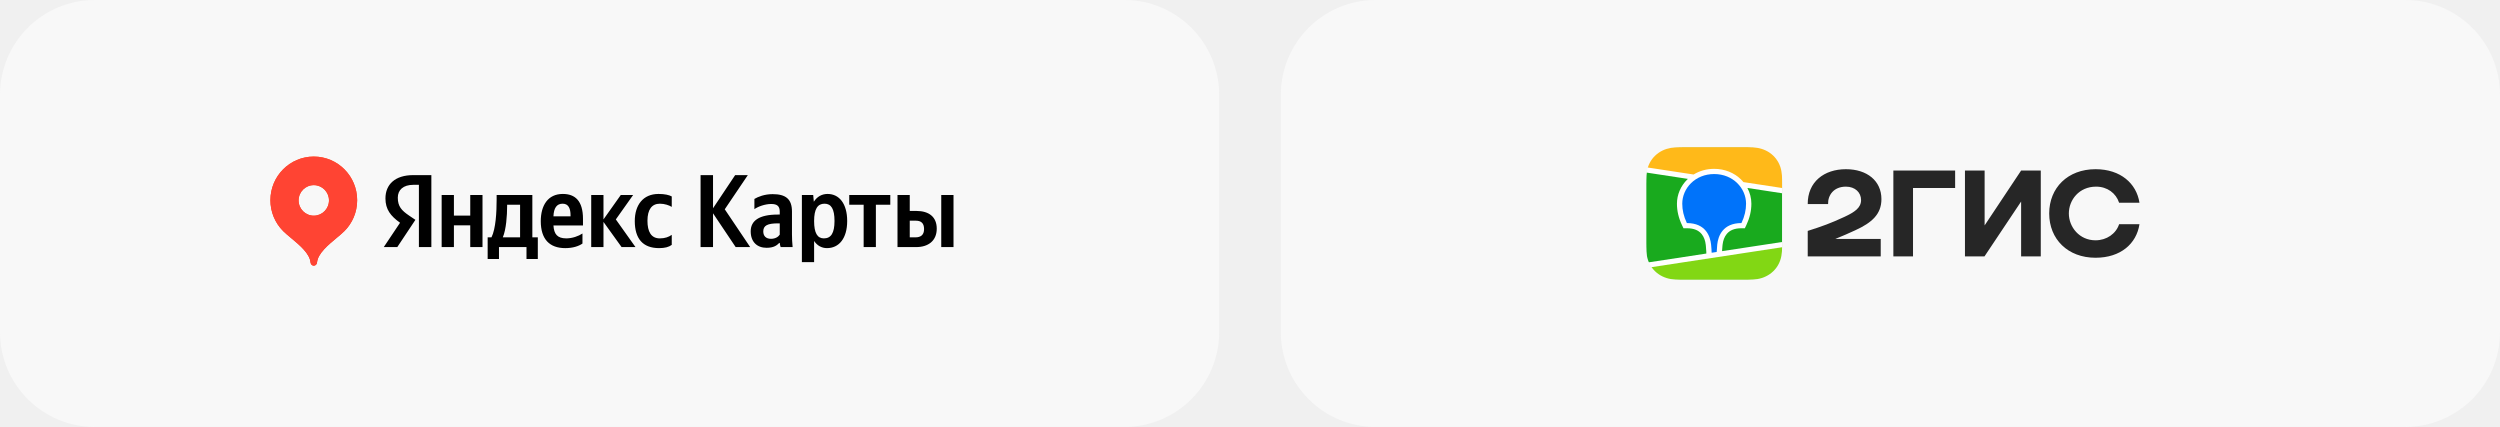
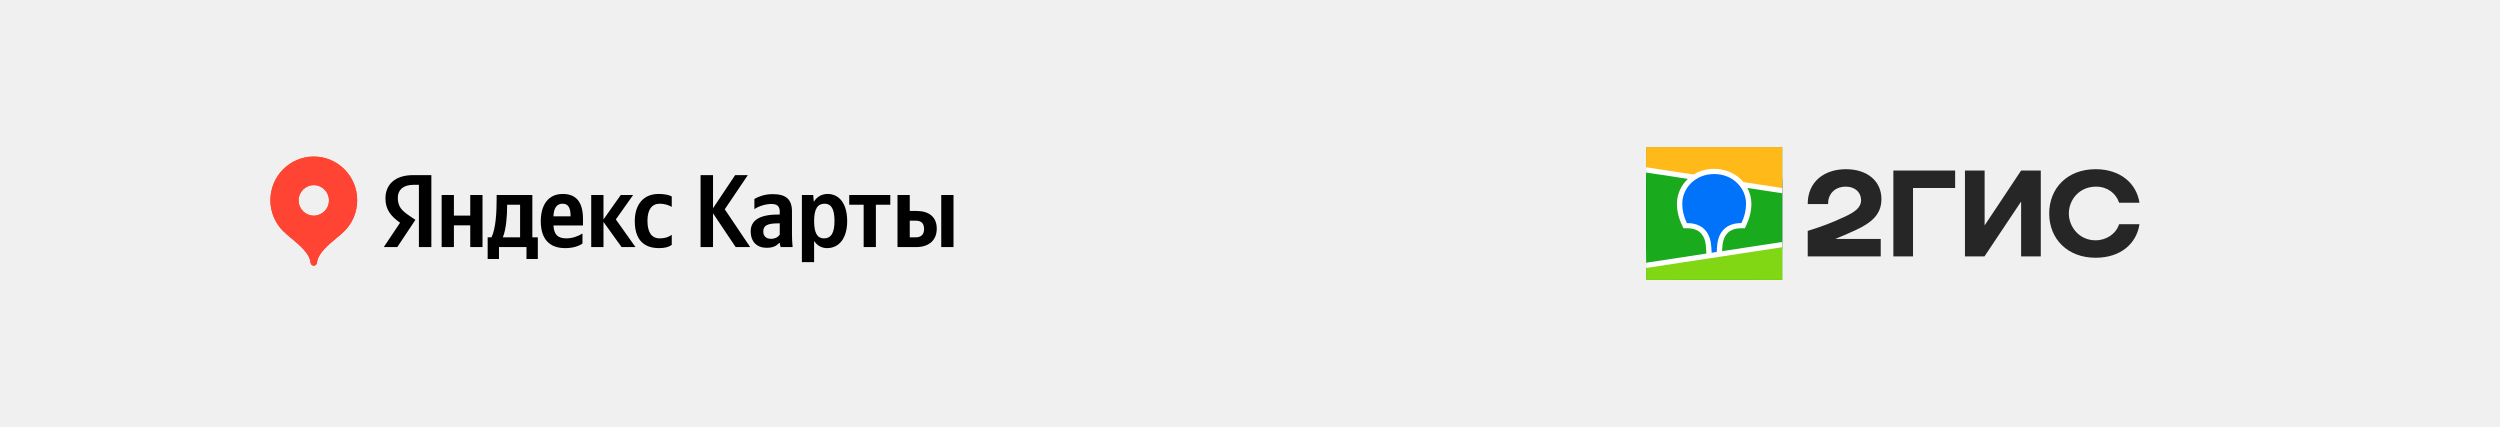
<svg xmlns="http://www.w3.org/2000/svg" width="527" height="90" viewBox="0 0 527 90" fill="none">
-   <rect width="257" height="90" rx="20" fill="#F8F8F8" />
-   <g clip-path="url(#clip0_95_1179)">
-     <path d="M88.305 52.086H90.93V36.914H87.112C83.266 36.914 81.252 38.899 81.252 41.826C81.252 44.159 82.358 45.537 84.331 46.956L80.899 52.086H83.748L87.566 46.342L86.243 45.448C84.636 44.357 83.856 43.504 83.856 41.669C83.856 40.052 84.982 38.961 87.132 38.961H88.305V52.086ZM138.932 52.304C140.126 52.304 140.973 52.086 141.604 51.622V49.507C140.953 49.964 140.173 50.251 139.088 50.251C137.243 50.251 136.484 48.811 136.484 46.54C136.484 44.159 137.413 42.938 139.108 42.938C140.105 42.938 141.082 43.286 141.604 43.613V41.41C141.061 41.103 140.105 40.884 138.823 40.884C135.527 40.884 133.812 43.265 133.812 46.601C133.812 50.271 135.48 52.304 138.932 52.304ZM122.784 51.342V49.221C121.984 49.767 120.641 50.251 119.38 50.251C117.494 50.251 116.776 49.357 116.667 47.522H122.893V46.144C122.893 42.324 121.224 40.884 118.641 40.884C115.494 40.884 113.995 43.306 113.995 46.628C113.995 50.449 115.867 52.304 119.163 52.304C120.811 52.304 122.025 51.868 122.784 51.342ZM131.031 52.086H133.961L129.817 46.253L133.466 41.103H130.862L127.213 46.253V41.103H124.629V52.086H127.213V46.779L131.031 52.086ZM113.371 50.033H112.218V41.103H104.69V42.044C104.69 44.725 104.514 48.197 103.605 50.033H102.798V54.596H105.185V52.086H110.984V54.596H113.371V50.033ZM99.129 41.103V45.448H95.684V41.103H93.1V52.086H95.684V47.502H99.129V52.086H101.713V41.103H99.129ZM118.6 42.938C119.882 42.938 120.268 44.009 120.268 45.38V45.598H116.667C116.735 43.852 117.359 42.938 118.6 42.938ZM109.634 50.033H105.992C106.704 48.375 106.901 45.38 106.901 43.483V43.156H109.634V50.033ZM155.08 52.086H158.138L152.781 44.118L157.643 36.914H154.971L150.305 43.9V36.914H147.681V52.086H150.305V44.964L155.08 52.086ZM166.948 44.596C166.948 41.935 165.605 40.925 162.872 40.925C161.156 40.925 159.813 41.471 159.027 41.935V44.091C159.725 43.572 161.244 42.999 162.567 42.999C163.801 42.999 164.371 43.436 164.371 44.616V45.23H163.957C160.003 45.23 158.247 46.54 158.247 48.764C158.247 50.994 159.596 52.236 161.59 52.236C163.109 52.236 163.76 51.731 164.262 51.213H164.371C164.391 51.492 164.479 51.868 164.561 52.086H167.084C166.995 51.185 166.948 50.292 166.948 49.398V44.596ZM164.371 49.466C164.045 49.944 163.435 50.34 162.526 50.34C161.441 50.34 160.898 49.726 160.898 48.784C160.898 47.543 161.787 47.086 163.998 47.086H164.371V49.466ZM171.424 41.103H169.037V55.251H171.614V50.797C172.265 51.779 173.221 52.304 174.327 52.304C176.849 52.304 178.586 50.271 178.586 46.581C178.586 42.917 176.89 40.884 174.462 40.884C173.241 40.884 172.245 41.451 171.553 42.522L171.424 41.103ZM173.676 50.251C172.312 50.251 171.614 49.139 171.614 46.601C171.614 44.05 172.353 42.938 173.811 42.938C175.222 42.938 175.914 44.05 175.914 46.581C175.914 49.139 175.174 50.251 173.676 50.251ZM187.673 43.156V41.103H179.02V43.156H182.058V52.086H184.635V43.156H187.673ZM189.192 41.103V52.086H193.126C195.662 52.086 197.466 50.776 197.466 48.197C197.466 45.755 195.859 44.466 193.167 44.466H191.776V41.103H189.192ZM198.416 41.103V52.086H201V41.103H198.416ZM192.97 50.033H191.776V46.519H193.038C194.143 46.519 194.794 47.017 194.794 48.286C194.794 49.548 194.075 50.033 192.97 50.033Z" fill="black" />
-     <path fill-rule="evenodd" clip-rule="evenodd" d="M57 42.2C57 37.119 61.095 33 66.146 33C71.197 33 75.292 37.119 75.292 42.2C75.292 44.74 74.269 47.039 72.615 48.704C72.183 49.138 71.598 49.624 70.965 50.149C69.174 51.636 67.001 53.44 66.832 55.31C66.798 55.689 66.525 56 66.146 56C65.767 56 65.494 55.689 65.46 55.31C65.291 53.44 63.117 51.636 61.327 50.149C60.695 49.624 60.11 49.138 59.678 48.704C57.96 46.98 56.997 44.64 57 42.2ZM69.348 42.2C69.374 43.979 67.961 45.441 66.193 45.467C64.425 45.493 62.971 44.072 62.946 42.294C62.945 42.263 62.945 42.231 62.946 42.2C62.971 40.422 64.425 39.001 66.193 39.027C67.925 39.053 69.323 40.459 69.348 42.2Z" fill="url(#paint0_linear_95_1179)" />
-     <path fill-rule="evenodd" clip-rule="evenodd" d="M57 42.2C57 37.119 61.095 33 66.146 33C71.197 33 75.292 37.119 75.292 42.2C75.292 44.74 74.269 47.039 72.615 48.704C72.183 49.138 71.598 49.624 70.965 50.149C69.174 51.636 67.001 53.44 66.832 55.31C66.798 55.689 66.525 56 66.146 56C65.767 56 65.494 55.689 65.46 55.31C65.291 53.44 63.117 51.636 61.327 50.149C60.695 49.624 60.11 49.138 59.678 48.704C57.96 46.98 56.997 44.64 57 42.2ZM69.348 42.2C69.374 43.979 67.961 45.441 66.193 45.467C64.425 45.493 62.971 44.072 62.946 42.294C62.945 42.263 62.945 42.231 62.946 42.2C62.971 40.422 64.425 39.001 66.193 39.027C67.925 39.053 69.323 40.459 69.348 42.2Z" fill="#FF4433" />
-   </g>
-   <rect x="270" width="257" height="90" rx="20" fill="#F8F8F8" />
-   <g clip-path="url(#clip1_95_1179)">
-     <mask id="mask0_95_1179" style="mask-type:luminance" maskUnits="userSpaceOnUse" x="347" y="31" width="29" height="28">
-       <path d="M368.566 58.987C369.2 58.974 369.838 58.935 370.463 58.827C371.097 58.715 371.691 58.542 372.267 58.252C372.839 57.975 373.358 57.608 373.806 57.175C374.253 56.743 374.635 56.242 374.918 55.692C375.211 55.135 375.397 54.568 375.512 53.954C375.628 53.349 375.663 52.735 375.676 52.121C375.685 51.84 375.685 51.559 375.69 51.278V38.718C375.69 38.437 375.69 38.156 375.676 37.875C375.663 37.265 375.623 36.647 375.512 36.041C375.397 35.427 375.211 34.857 374.918 34.303C374.63 33.758 374.253 33.257 373.806 32.82C373.358 32.388 372.835 32.02 372.267 31.744C371.687 31.463 371.097 31.281 370.463 31.169C369.838 31.061 369.2 31.022 368.566 31.009C368.446 31.009 368.327 31.004 368.132 31H355.356L354.133 31.013C353.499 31.026 352.86 31.065 352.235 31.173C351.601 31.285 351.007 31.463 350.431 31.748C349.859 32.025 349.341 32.392 348.893 32.825C348.445 33.257 348.064 33.758 347.78 34.308C347.483 34.865 347.301 35.432 347.186 36.046C347.066 36.651 347.031 37.265 347.013 37.879C347.004 38.16 347.004 38.441 347 38.722V51.282C347 51.563 347.004 51.844 347.013 52.125C347.027 52.735 347.066 53.353 347.177 53.959C347.293 54.573 347.479 55.143 347.771 55.697C348.059 56.242 348.436 56.743 348.884 57.18C349.332 57.612 349.855 57.98 350.422 58.256C351.003 58.537 351.592 58.719 352.226 58.831C352.851 58.939 353.49 58.978 354.124 58.991C354.243 58.991 354.363 58.996 354.558 59H366.655L368.557 58.991C368.557 58.991 368.566 58.987 368.566 58.987Z" fill="white" />
-     </mask>
-     <g mask="url(#mask0_95_1179)">
-       <path d="M347 31H375.69V59H347V31Z" fill="#19AA1E" />
-       <path fill-rule="evenodd" clip-rule="evenodd" d="M347 31H375.69V40.188L347 35.812V31Z" fill="#FFB919" />
-       <path fill-rule="evenodd" clip-rule="evenodd" d="M347 55.938L375.69 51.562V59H347V55.938Z" fill="#82D714" />
-       <path fill-rule="evenodd" clip-rule="evenodd" d="M347 35.259L357.014 36.786C358.261 36.016 359.744 35.593 361.345 35.593C363.562 35.593 365.553 36.404 367.003 37.826C367.186 38.005 367.359 38.193 367.521 38.388L375.69 39.634V40.741L368.35 39.622C368.895 40.643 369.19 41.781 369.19 42.942C369.19 44.442 368.846 45.938 368.135 47.439L368.114 47.485L367.812 48.116H367.098C365.624 48.116 364.647 48.546 364.007 49.309C363.506 49.907 363.215 50.715 363.118 51.595L363.115 51.623L363.1 51.763L363.094 51.825L363.083 51.944C363.045 52.337 363.02 52.671 363.008 52.943L375.69 51.009V52.116L347 56.491V55.384L359.696 53.448L359.691 53.199L359.689 53.129L359.688 53.093L359.686 53.038C359.675 52.736 359.646 52.35 359.601 51.882L359.592 51.793L359.577 51.639C359.486 50.754 359.2 49.937 358.699 49.329C358.067 48.561 357.098 48.125 355.636 48.116L355.592 48.116H354.878L354.576 47.485C353.851 45.968 353.5 44.457 353.5 42.942C353.5 41.036 354.292 39.194 355.686 37.826C355.727 37.786 355.767 37.748 355.808 37.709L347 36.366V35.259Z" fill="white" />
-       <path fill-rule="evenodd" clip-rule="evenodd" d="M361.345 36.688C365.351 36.688 368.069 39.696 368.069 42.942C368.069 44.245 367.778 45.601 367.098 47.022C363.157 47.022 362.184 49.777 362 51.51L361.989 51.626C361.926 52.244 361.89 52.741 361.88 53.115L360.813 53.278L360.813 53.244C360.808 52.852 360.77 52.302 360.699 51.593L360.696 51.562C360.526 49.833 359.573 47.022 355.592 47.022C354.912 45.601 354.621 44.245 354.621 42.942C354.621 39.696 357.34 36.688 361.345 36.688Z" fill="#0073FA" />
-     </g>
-     <path fill-rule="evenodd" clip-rule="evenodd" d="M389.118 35.667C384.501 35.667 381.039 38.354 381.069 43.02H385.36C385.301 41.154 386.543 39.344 389.118 39.344C391.071 39.344 392.314 40.588 392.314 42.172C392.314 43.812 390.953 44.718 388.763 45.736C385.892 47.065 384.176 47.687 381.069 48.677V54.051H396.457V50.374H386.869C388.352 49.783 389.796 49.134 391.101 48.536C394.563 46.952 396.605 45.17 396.605 41.974C396.605 38.128 393.587 35.667 389.118 35.667ZM403.264 39.627H412.142V35.95H399.121V54.051H403.264V39.627ZM418.357 35.95H414.214V54.051H418.327L426.052 42.483V54.051H430.195V35.95H426.052L418.357 47.517L418.357 35.95ZM450.999 47.263H446.708C446.057 49.271 444.074 50.657 441.736 50.657C438.333 50.657 436.113 47.857 436.113 45C436.113 42.144 438.274 39.344 441.855 39.344C444.222 39.344 446.057 40.73 446.708 42.738H450.999C450.378 38.693 447.034 35.667 441.736 35.667C435.877 35.667 431.97 39.598 431.97 45C431.97 50.402 435.877 54.334 441.736 54.334C447.034 54.334 450.378 51.364 450.999 47.263Z" fill="#262626" />
-   </g>
  <defs>
-     <linearGradient id="paint0_linear_95_1179" x1="66.146" y1="33" x2="66.146" y2="56" gradientUnits="userSpaceOnUse">
-       <stop stop-color="#FF6122" />
-       <stop offset="1" stop-color="#F22411" />
+     <linearGradient id="g0" gradientUnits="userSpaceOnUse" x1="9.146" y1="0" x2="9.146" y2="23">
+       <stop offset="0" stop-color="#ff6122" />
+       <stop offset="1" stop-color="#f22411" />
    </linearGradient>
-     <clipPath id="clip0_95_1179">
-       <rect width="144" height="23" fill="white" transform="translate(57 33)" />
-     </clipPath>
-     <clipPath id="clip1_95_1179">
-       <rect width="104" height="28" fill="white" transform="translate(347 31)" />
-     </clipPath>
  </defs>
+   <path d="M7.406 15.172L10.03 15.172L10.03 0L6.212 0C2.367 0 0.353 1.985 0.353 4.912C0.353 7.245 1.458 8.623 3.432 10.042L0 15.172L2.848 15.172L6.667 9.428L5.344 8.534C3.737 7.443 2.957 6.59 2.957 4.755C2.957 3.138 4.083 2.047 6.233 2.047L7.406 2.047L7.406 15.172ZM58.032 15.39C59.226 15.39 60.074 15.172 60.705 14.708L60.705 12.593C60.053 13.05 59.274 13.337 58.188 13.337C56.344 13.337 55.584 11.897 55.584 9.626C55.584 7.245 56.513 6.024 58.209 6.024C59.206 6.024 60.182 6.372 60.705 6.699L60.705 4.496C60.162 4.189 59.206 3.97 57.924 3.97C54.628 3.97 52.912 6.351 52.912 9.687C52.912 13.357 54.581 15.39 58.032 15.39ZM41.885 14.428L41.885 12.307C41.085 12.852 39.742 13.337 38.48 13.337C36.595 13.337 35.876 12.443 35.768 10.608L41.993 10.608L41.993 9.23C41.993 5.41 40.325 3.97 37.741 3.97C34.594 3.97 33.096 6.392 33.096 9.714C33.096 13.535 34.967 15.39 38.263 15.39C39.911 15.39 41.125 14.954 41.885 14.428ZM50.132 15.172L53.061 15.172L48.918 9.339L52.566 4.189L49.962 4.189L46.313 9.339L46.313 4.189L43.73 4.189L43.73 15.172L46.313 15.172L46.313 9.864L50.132 15.172ZM32.472 13.118L31.319 13.118L31.319 4.189L23.791 4.189L23.791 5.13C23.791 7.811 23.614 11.283 22.706 13.118L21.899 13.118L21.899 17.682L24.286 17.682L24.286 15.172L30.084 15.172L30.084 17.682L32.472 17.682L32.472 13.118ZM18.23 4.189L18.23 8.534L14.784 8.534L14.784 4.189L12.201 4.189L12.201 15.172L14.784 15.172L14.784 10.588L18.23 10.588L18.23 15.172L20.814 15.172L20.814 4.189L18.23 4.189ZM37.7 6.024C38.982 6.024 39.369 7.095 39.369 8.466L39.369 8.684L35.768 8.684C35.835 6.938 36.459 6.024 37.7 6.024ZM28.735 13.118L25.093 13.118C25.805 11.461 26.002 8.466 26.002 6.569L26.002 6.242L28.735 6.242L28.735 13.118ZM74.18 15.172L77.239 15.172L71.881 7.204L76.744 0L74.072 0L69.406 6.986L69.406 0L66.781 0L66.781 15.172L69.406 15.172L69.406 8.05L74.18 15.172ZM86.049 7.681C86.049 5.021 84.706 4.011 81.973 4.011C80.257 4.011 78.914 4.557 78.127 5.021L78.127 7.177C78.826 6.658 80.345 6.085 81.667 6.085C82.902 6.085 83.471 6.522 83.471 7.702L83.471 8.316L83.058 8.316C79.104 8.316 77.347 9.626 77.347 11.85C77.347 14.08 78.697 15.322 80.691 15.322C82.21 15.322 82.861 14.817 83.363 14.299L83.471 14.299C83.492 14.578 83.58 14.954 83.661 15.172L86.184 15.172C86.096 14.271 86.049 13.378 86.049 12.484L86.049 7.681ZM83.471 12.552C83.146 13.03 82.535 13.425 81.627 13.425C80.542 13.425 79.999 12.812 79.999 11.87C79.999 10.629 80.888 10.171 83.098 10.171L83.471 10.171L83.471 12.552ZM90.525 4.189L88.137 4.189L88.137 18.337L90.714 18.337L90.714 13.883C91.365 14.865 92.322 15.39 93.427 15.39C95.95 15.39 97.686 13.357 97.686 9.667C97.686 6.003 95.991 3.97 93.563 3.97C92.342 3.97 91.345 4.537 90.653 5.608L90.525 4.189ZM92.776 13.337C91.413 13.337 90.714 12.225 90.714 9.687C90.714 7.136 91.454 6.024 92.912 6.024C94.322 6.024 95.014 7.136 95.014 9.667C95.014 12.225 94.275 13.337 92.776 13.337ZM106.774 6.242L106.774 4.189L98.12 4.189L98.12 6.242L101.159 6.242L101.159 15.172L103.736 15.172L103.736 6.242L106.774 6.242ZM108.293 4.189L108.293 15.172L112.227 15.172C114.763 15.172 116.567 13.862 116.567 11.283C116.567 8.841 114.96 7.552 112.267 7.552L110.877 7.552L110.877 4.189L108.293 4.189ZM117.516 4.189L117.516 15.172L120.1 15.172L120.1 4.189L117.516 4.189ZM112.071 13.118L110.877 13.118L110.877 9.605L112.138 9.605C113.244 9.605 113.895 10.103 113.895 11.372C113.895 12.634 113.176 13.118 112.071 13.118Z" fill="#000000" transform="matrix(1 0 0 1 80.8997 36.9141)" />
+   <path d="M8.30276e-06 9.2C8.30276e-06 4.119 4.095 0 9.146 0C14.197 0 18.292 4.119 18.292 9.2C18.292 11.74 17.269 14.039 15.615 15.704C15.183 16.138 14.598 16.624 13.965 17.149C12.175 18.636 10.001 20.44 9.832 22.31C9.798 22.689 9.525 23 9.146 23C8.767 23 8.494 22.689 8.46 22.31C8.291 20.44 6.117 18.636 4.327 17.149C3.695 16.624 3.11 16.138 2.678 15.704C0.96 13.98 -0.003 11.64 8.30276e-06 9.2ZM12.348 9.2C12.373 10.979 10.961 12.441 9.193 12.467C7.425 12.493 5.971 11.072 5.946 9.294C5.945 9.263 5.945 9.232 5.946 9.2C5.971 7.422 7.425 6.001 9.193 6.027C10.925 6.053 12.322 7.458 12.348 9.2Z" fill-rule="evenodd" clip-rule="evenodd" fill="url(#g0)" transform="matrix(1 0 0 1 57 33)" />
+   <path d="M8.30276e-06 9.2C8.30276e-06 4.119 4.095 0 9.146 0C14.197 0 18.292 4.119 18.292 9.2C18.292 11.74 17.269 14.039 15.615 15.704C15.183 16.138 14.598 16.624 13.965 17.149C12.175 18.636 10.001 20.44 9.832 22.31C9.798 22.689 9.525 23 9.146 23C8.767 23 8.494 22.689 8.46 22.31C8.291 20.44 6.117 18.636 4.327 17.149C3.695 16.624 3.11 16.138 2.678 15.704C0.96 13.98 -0.003 11.64 8.30276e-06 9.2ZM12.348 9.2C12.373 10.979 10.961 12.441 9.193 12.467C7.425 12.493 5.971 11.072 5.946 9.294C5.945 9.263 5.945 9.232 5.946 9.2C5.971 7.422 7.425 6.001 9.193 6.027C10.925 6.053 12.322 7.458 12.348 9.2Z" fill-rule="evenodd" clip-rule="evenodd" fill="#ff4433" transform="matrix(1 0 0 1 57 33)" />
+   <path d="M21.566 27.987C22.2 27.974 22.838 27.935 23.463 27.827C24.097 27.715 24.691 27.542 25.267 27.252C25.839 26.975 26.358 26.608 26.806 26.175C27.253 25.743 27.635 25.241 27.918 24.692C28.211 24.135 28.397 23.568 28.512 22.954C28.628 22.349 28.663 21.735 28.676 21.121C28.685 20.84 28.685 20.559 28.69 20.278L28.69 7.718C28.69 7.437 28.69 7.156 28.676 6.875C28.663 6.265 28.623 5.647 28.512 5.041C28.397 4.427 28.211 3.857 27.918 3.303C27.63 2.758 27.253 2.257 26.806 1.82C26.358 1.388 25.835 1.02 25.267 0.744C24.687 0.463 24.097 0.281 23.463 0.169C22.838 0.061 22.2 0.022 21.566 0.009C21.446 0.009 21.327 0.004 21.132 0L8.356 0L7.133 0.013C6.499 0.026 5.86 0.065 5.235 0.173C4.601 0.285 4.007 0.463 3.431 0.748C2.859 1.025 2.341 1.392 1.893 1.825C1.445 2.257 1.064 2.758 0.78 3.308C0.483 3.865 0.301 4.432 0.186 5.046C0.066 5.651 0.031 6.265 0.013 6.879C0.004 7.16 0.004 7.441 0 7.722L0 20.282C0 20.563 0.004 20.844 0.013 21.125C0.027 21.735 0.066 22.353 0.177 22.959C0.293 23.573 0.479 24.143 0.771 24.697C1.059 25.241 1.436 25.743 1.884 26.18C2.332 26.612 2.855 26.98 3.422 27.256C4.003 27.537 4.592 27.719 5.226 27.831C5.851 27.939 6.49 27.978 7.124 27.991C7.243 27.991 7.363 27.996 7.558 28L19.655 28L21.557 27.991C21.557 27.991 21.566 27.987 21.566 27.987Z" fill="#000000" transform="matrix(1 0 0 1 347 31)" />
+   <path d="M0 0L28.69 0L28.69 28L0 28L0 0Z" fill="#19aa1e" transform="matrix(1 0 0 1 347 31)" />
+   <path d="M0 0L28.69 0L28.69 9.188L0 4.812L0 0Z" fill-rule="evenodd" clip-rule="evenodd" fill="#ffb919" transform="matrix(1 0 0 1 347 31)" />
+   <path d="M0 4.375L28.69 0L28.69 7.438L0 7.438L0 4.375Z" fill-rule="evenodd" clip-rule="evenodd" fill="#82d714" transform="matrix(1 0 0 1 347 51.5625)" />
+   <path d="M0 0L10.014 1.527C11.261 0.757 12.744 0.335 14.345 0.335C16.562 0.335 18.553 1.145 20.003 2.567C20.186 2.747 20.359 2.934 20.521 3.129L28.69 4.375L28.69 5.482L21.35 4.363C21.895 5.384 22.19 6.522 22.19 7.683C22.19 9.183 21.846 10.679 21.135 12.181L21.114 12.226L20.812 12.857L20.098 12.857C18.624 12.857 17.646 13.287 17.007 14.05C16.506 14.649 16.215 15.456 16.118 16.336L16.115 16.364L16.1 16.505L16.094 16.566L16.083 16.686C16.045 17.079 16.02 17.412 16.008 17.684L28.69 15.75L28.69 16.857L0 21.232L0 20.125L12.696 18.189L12.691 17.94L12.689 17.87L12.688 17.834L12.686 17.779C12.675 17.477 12.646 17.091 12.601 16.623L12.592 16.534L12.577 16.381C12.486 15.495 12.2 14.678 11.699 14.07C11.067 13.303 10.098 12.866 8.636 12.857L8.592 12.857L7.878 12.857L7.576 12.226C6.851 10.709 6.5 9.198 6.5 7.683C6.5 5.777 7.292 3.935 8.686 2.567C8.727 2.528 8.767 2.489 8.808 2.45L0 1.107L0 0Z" fill-rule="evenodd" clip-rule="evenodd" fill="#ffffff" transform="matrix(1 0 0 1 347 35.259)" />
+   <path d="M6.724 0C10.729 0 13.448 3.009 13.448 6.255C13.448 7.558 13.157 8.913 12.477 10.335C8.536 10.335 7.563 13.09 7.379 14.823L7.367 14.938C7.305 15.557 7.269 16.053 7.259 16.427L6.192 16.59L6.191 16.556C6.187 16.164 6.149 15.614 6.078 14.906L6.074 14.875C5.904 13.146 4.952 10.335 0.971 10.335C0.291 8.913 0 7.558 0 6.255C-1.04e-08 3.009 2.719 0 6.724 0Z" fill-rule="evenodd" clip-rule="evenodd" fill="#0073fa" transform="matrix(1 0 0 1 354.6207 36.6875)" />
+   <path d="M8.05 0C3.433 0 -0.029 2.687 0 7.354L4.291 7.354C4.232 5.487 5.475 3.677 8.05 3.677C10.003 3.677 11.246 4.921 11.246 6.505C11.246 8.145 9.885 9.051 7.695 10.069C4.824 11.398 3.108 12.02 0 13.01L0 18.384L15.389 18.384L15.389 14.707L5.801 14.707C7.284 14.116 8.728 13.467 10.033 12.869C13.495 11.285 15.537 9.503 15.537 6.307C15.537 2.461 12.518 0 8.05 0ZM22.196 3.96L31.074 3.96L31.074 0.283L18.053 0.283L18.053 18.384L22.196 18.384L22.196 3.96ZM37.289 0.283L33.145 0.283L33.145 18.384L37.259 18.384L44.983 6.816L44.983 18.384L49.126 18.384L49.126 0.283L44.983 0.283L37.289 11.851L37.289 0.283ZM69.931 11.596L65.64 11.596C64.989 13.604 63.006 14.99 60.668 14.99C57.265 14.99 55.045 12.19 55.045 9.333C55.045 6.477 57.206 3.677 60.786 3.677C63.154 3.677 64.989 5.063 65.64 7.071L69.931 7.071C69.309 3.026 65.965 0 60.668 0C54.808 0 50.902 3.931 50.902 9.333C50.902 14.735 54.808 18.667 60.668 18.667C65.965 18.667 69.309 15.697 69.931 11.596Z" fill-rule="evenodd" clip-rule="evenodd" fill="#262626" transform="matrix(1 0 0 1 381.0688 35.667)" />
</svg>
